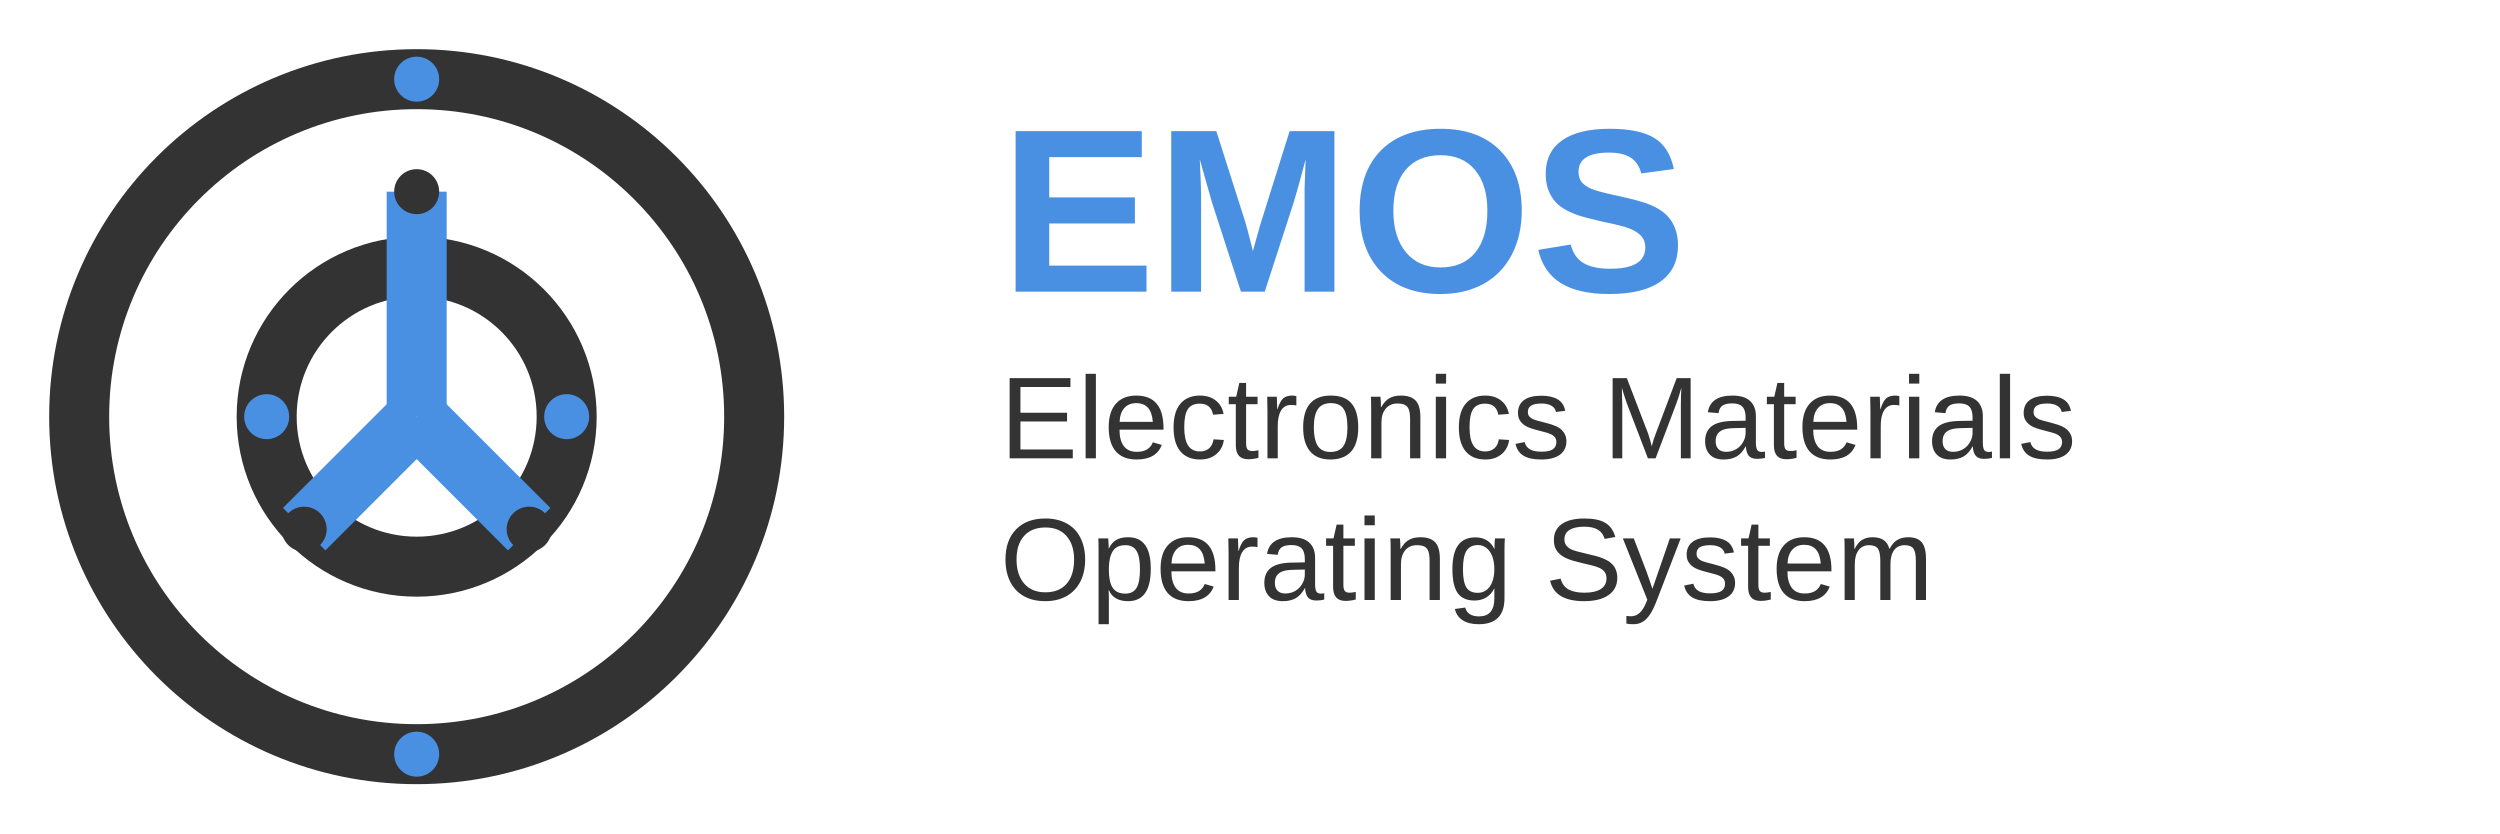
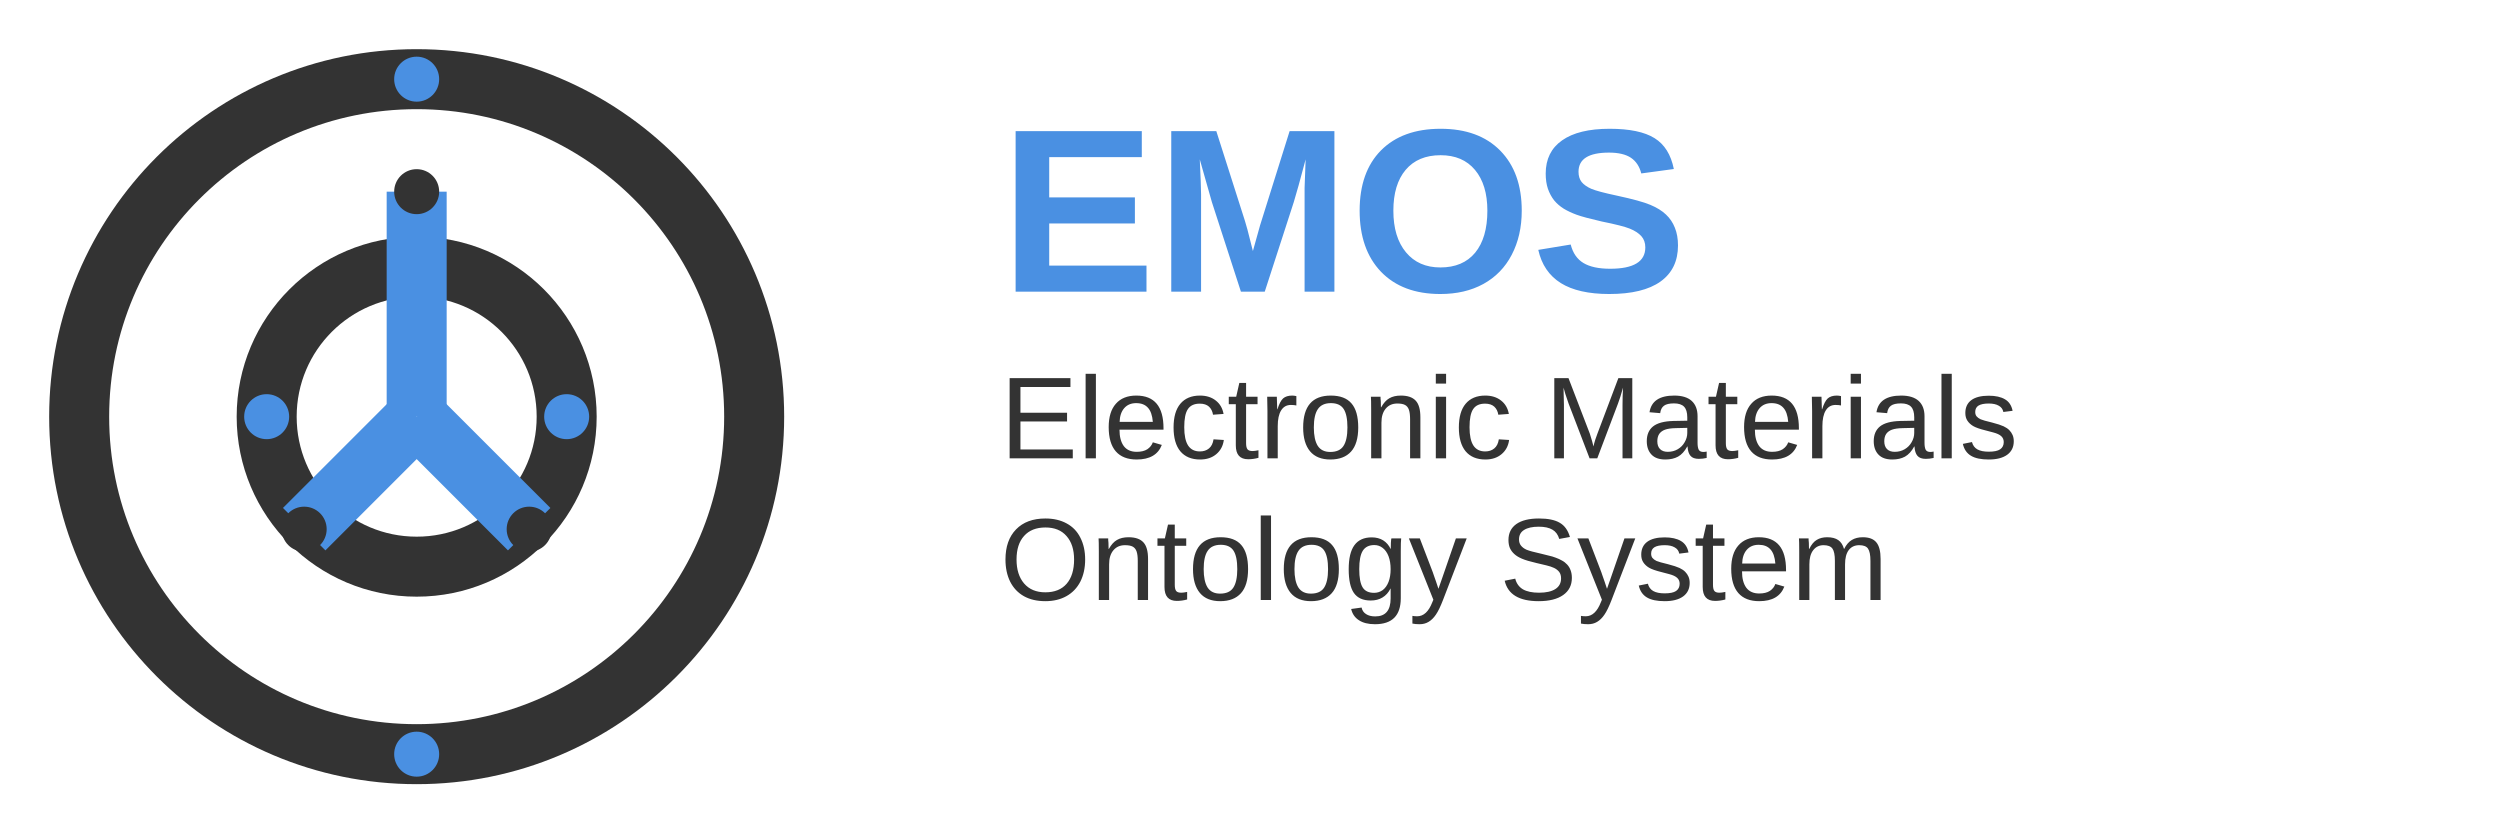
<svg xmlns="http://www.w3.org/2000/svg" preserveAspectRatio="xMidYMid meet" viewBox="0 0 300 100" class="logo-name">
  <g transform="translate(5,5) scale(0.9)">
    <circle cx="50" cy="50" r="45" stroke="#333" stroke-width="8" fill="none" />
    <path d="M30,50 a1,1 0 0,0 40,0 a20,20 0 0,0 -40,0" fill="none" stroke="#333" stroke-width="8" />
    <circle cx="30" cy="50" r="3" fill="#4A90E2" />
    <circle cx="70" cy="50" r="3" fill="#4A90E2" />
    <circle cx="50" cy="5" r="3" fill="#4A90E2" />
    <circle cx="50" cy="95" r="3" fill="#4A90E2" />
    <g stroke="#4A90E2" stroke-width="8" fill="none">
      <line x1="50" y1="50" x2="50" y2="20" />
      <line x1="50" y1="50" x2="65" y2="65" />
      <line x1="50" y1="50" x2="35" y2="65" />
    </g>
    <circle cx="50" cy="20" r="3" fill="#333" />
    <circle cx="65" cy="65" r="3" fill="#333" />
    <circle cx="35" cy="65" r="3" fill="#333" />
  </g>
  <g transform="translate(120,0)">
    <text x="0" y="35" font-family="Arial, sans-serif" font-size="28" font-weight="bold" fill="#4A90E2">EMOS</text>
-     <text x="0" y="55" font-family="Arial, sans-serif" font-size="14" fill="#333">Electronics Materials</text>
-     <text x="0" y="72" font-family="Arial, sans-serif" font-size="14" fill="#333">Operating System</text>
+     <text x="0" y="55" font-family="Arial, sans-serif" font-size="14" fill="#333">Electronic Materials</text>
+     <text x="0" y="72" font-family="Arial, sans-serif" font-size="14" fill="#333">Ontology System</text>
  </g>
</svg>
